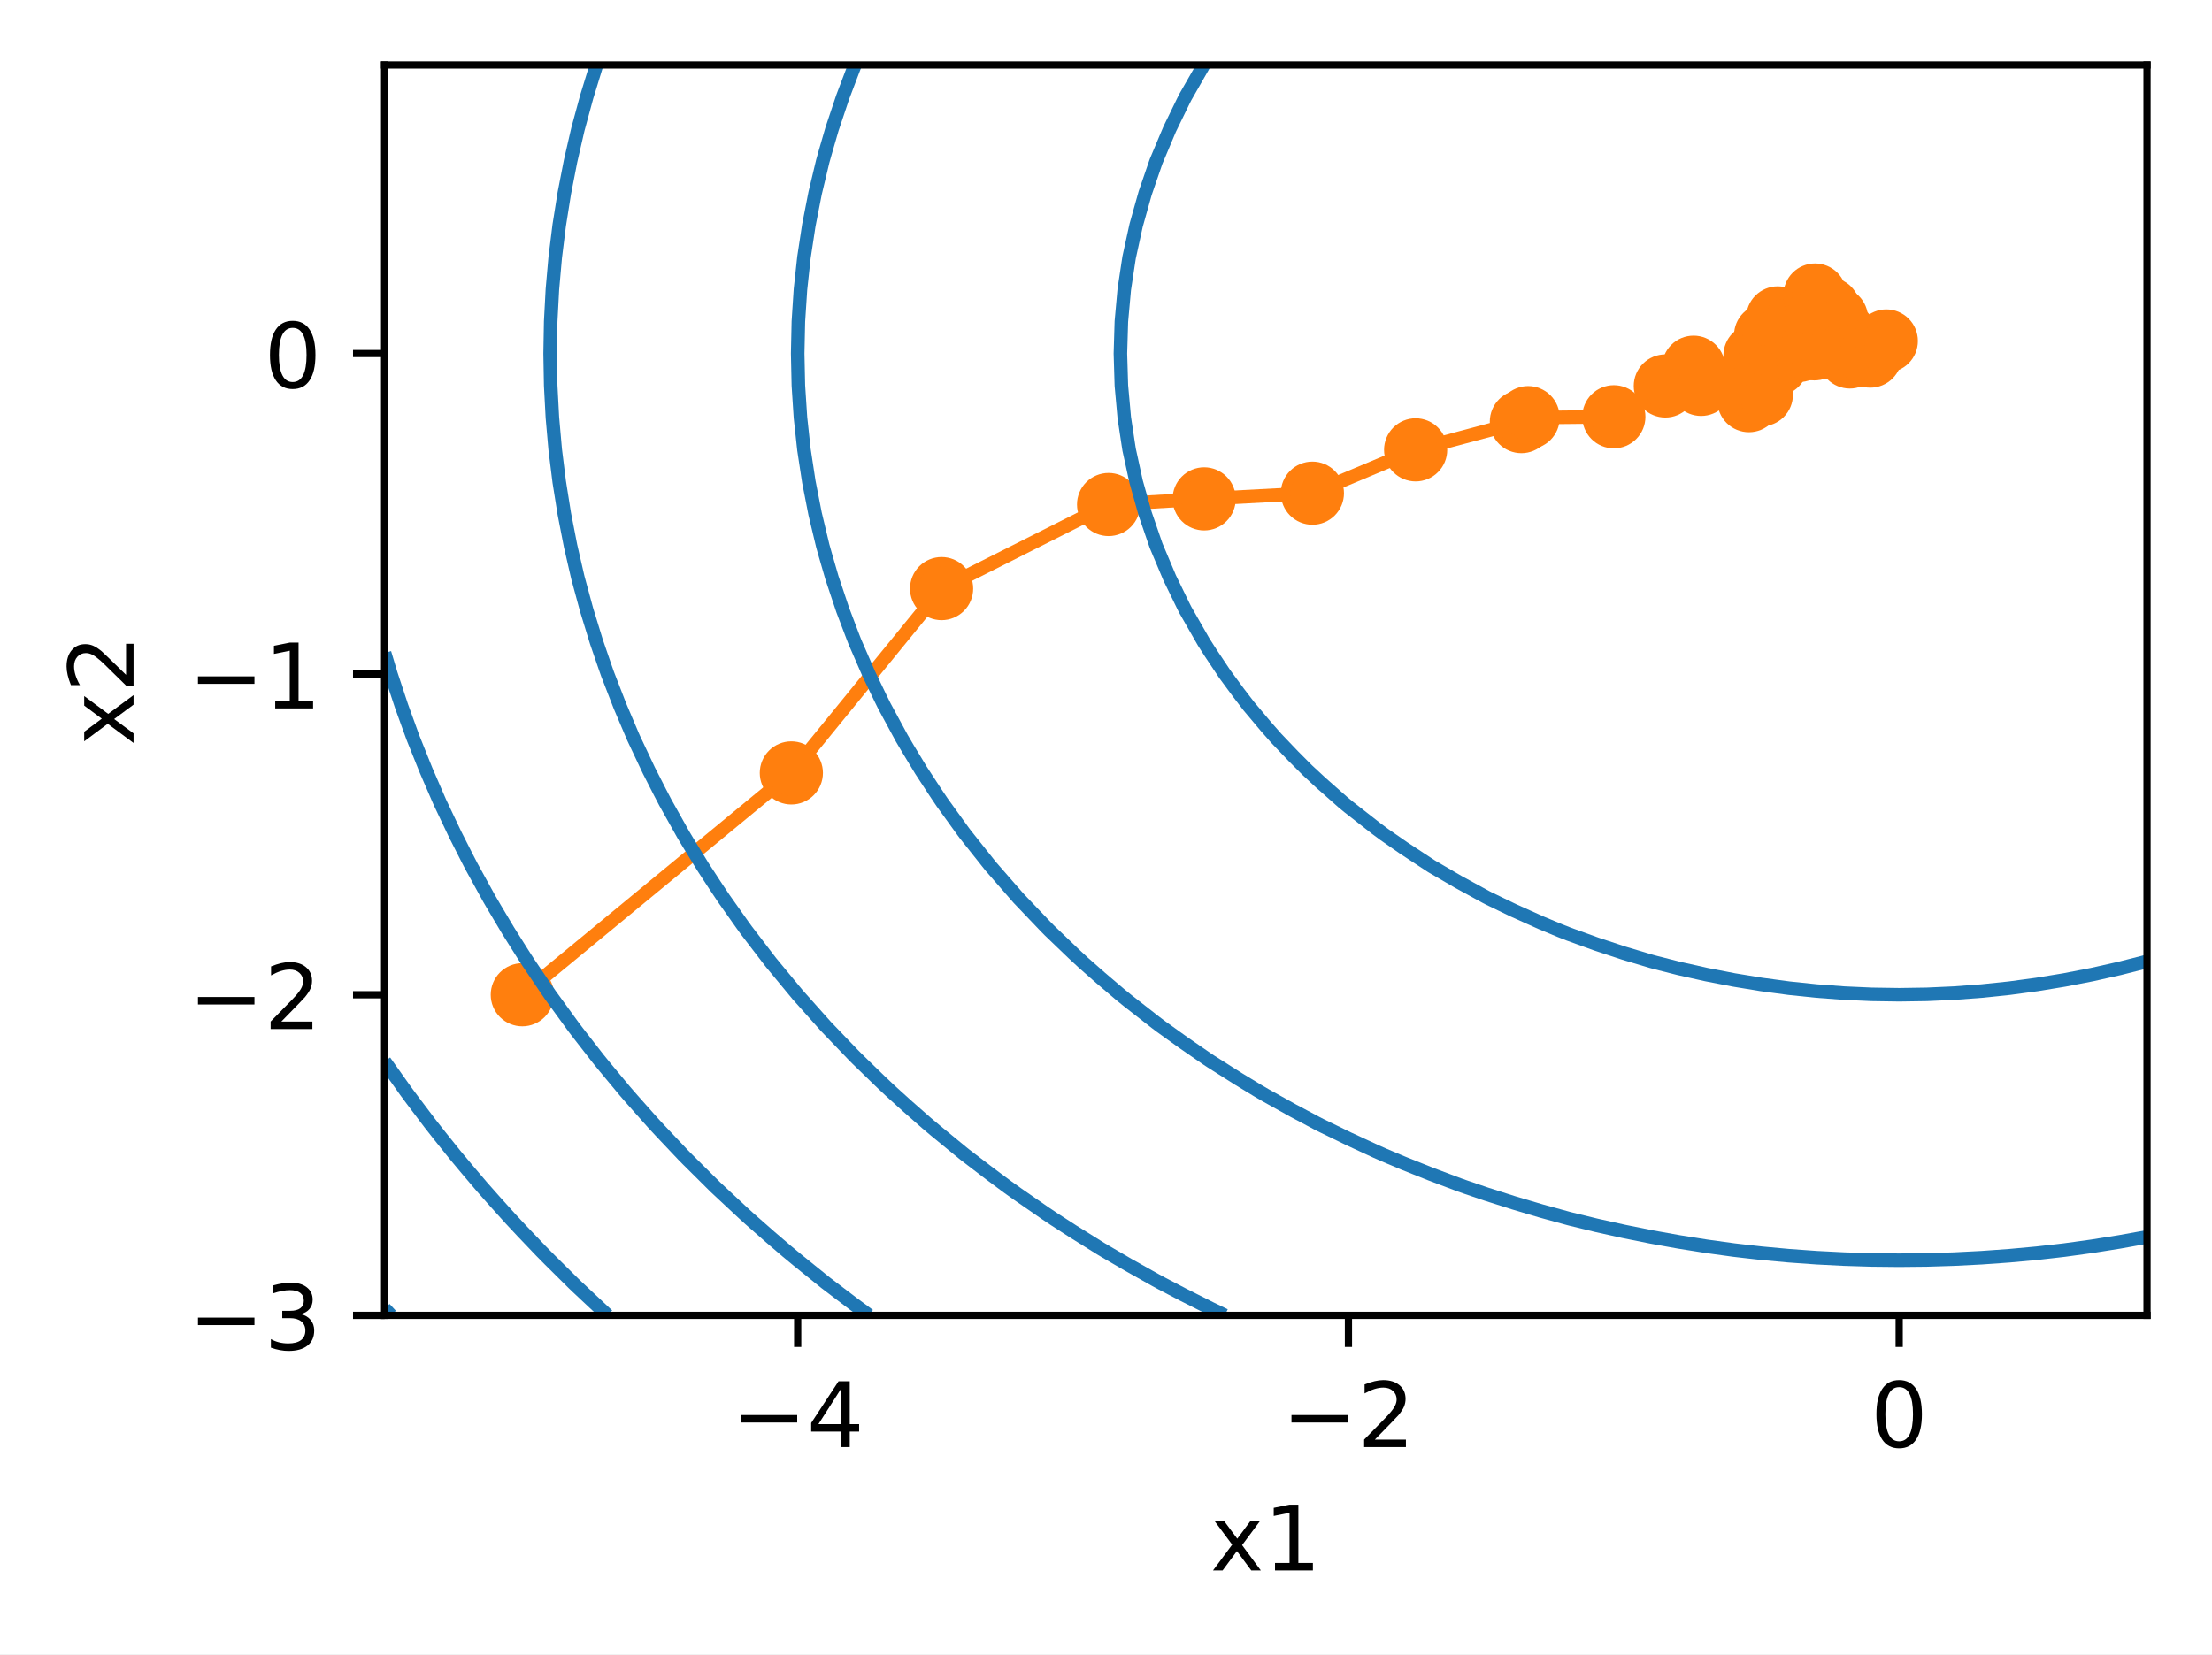
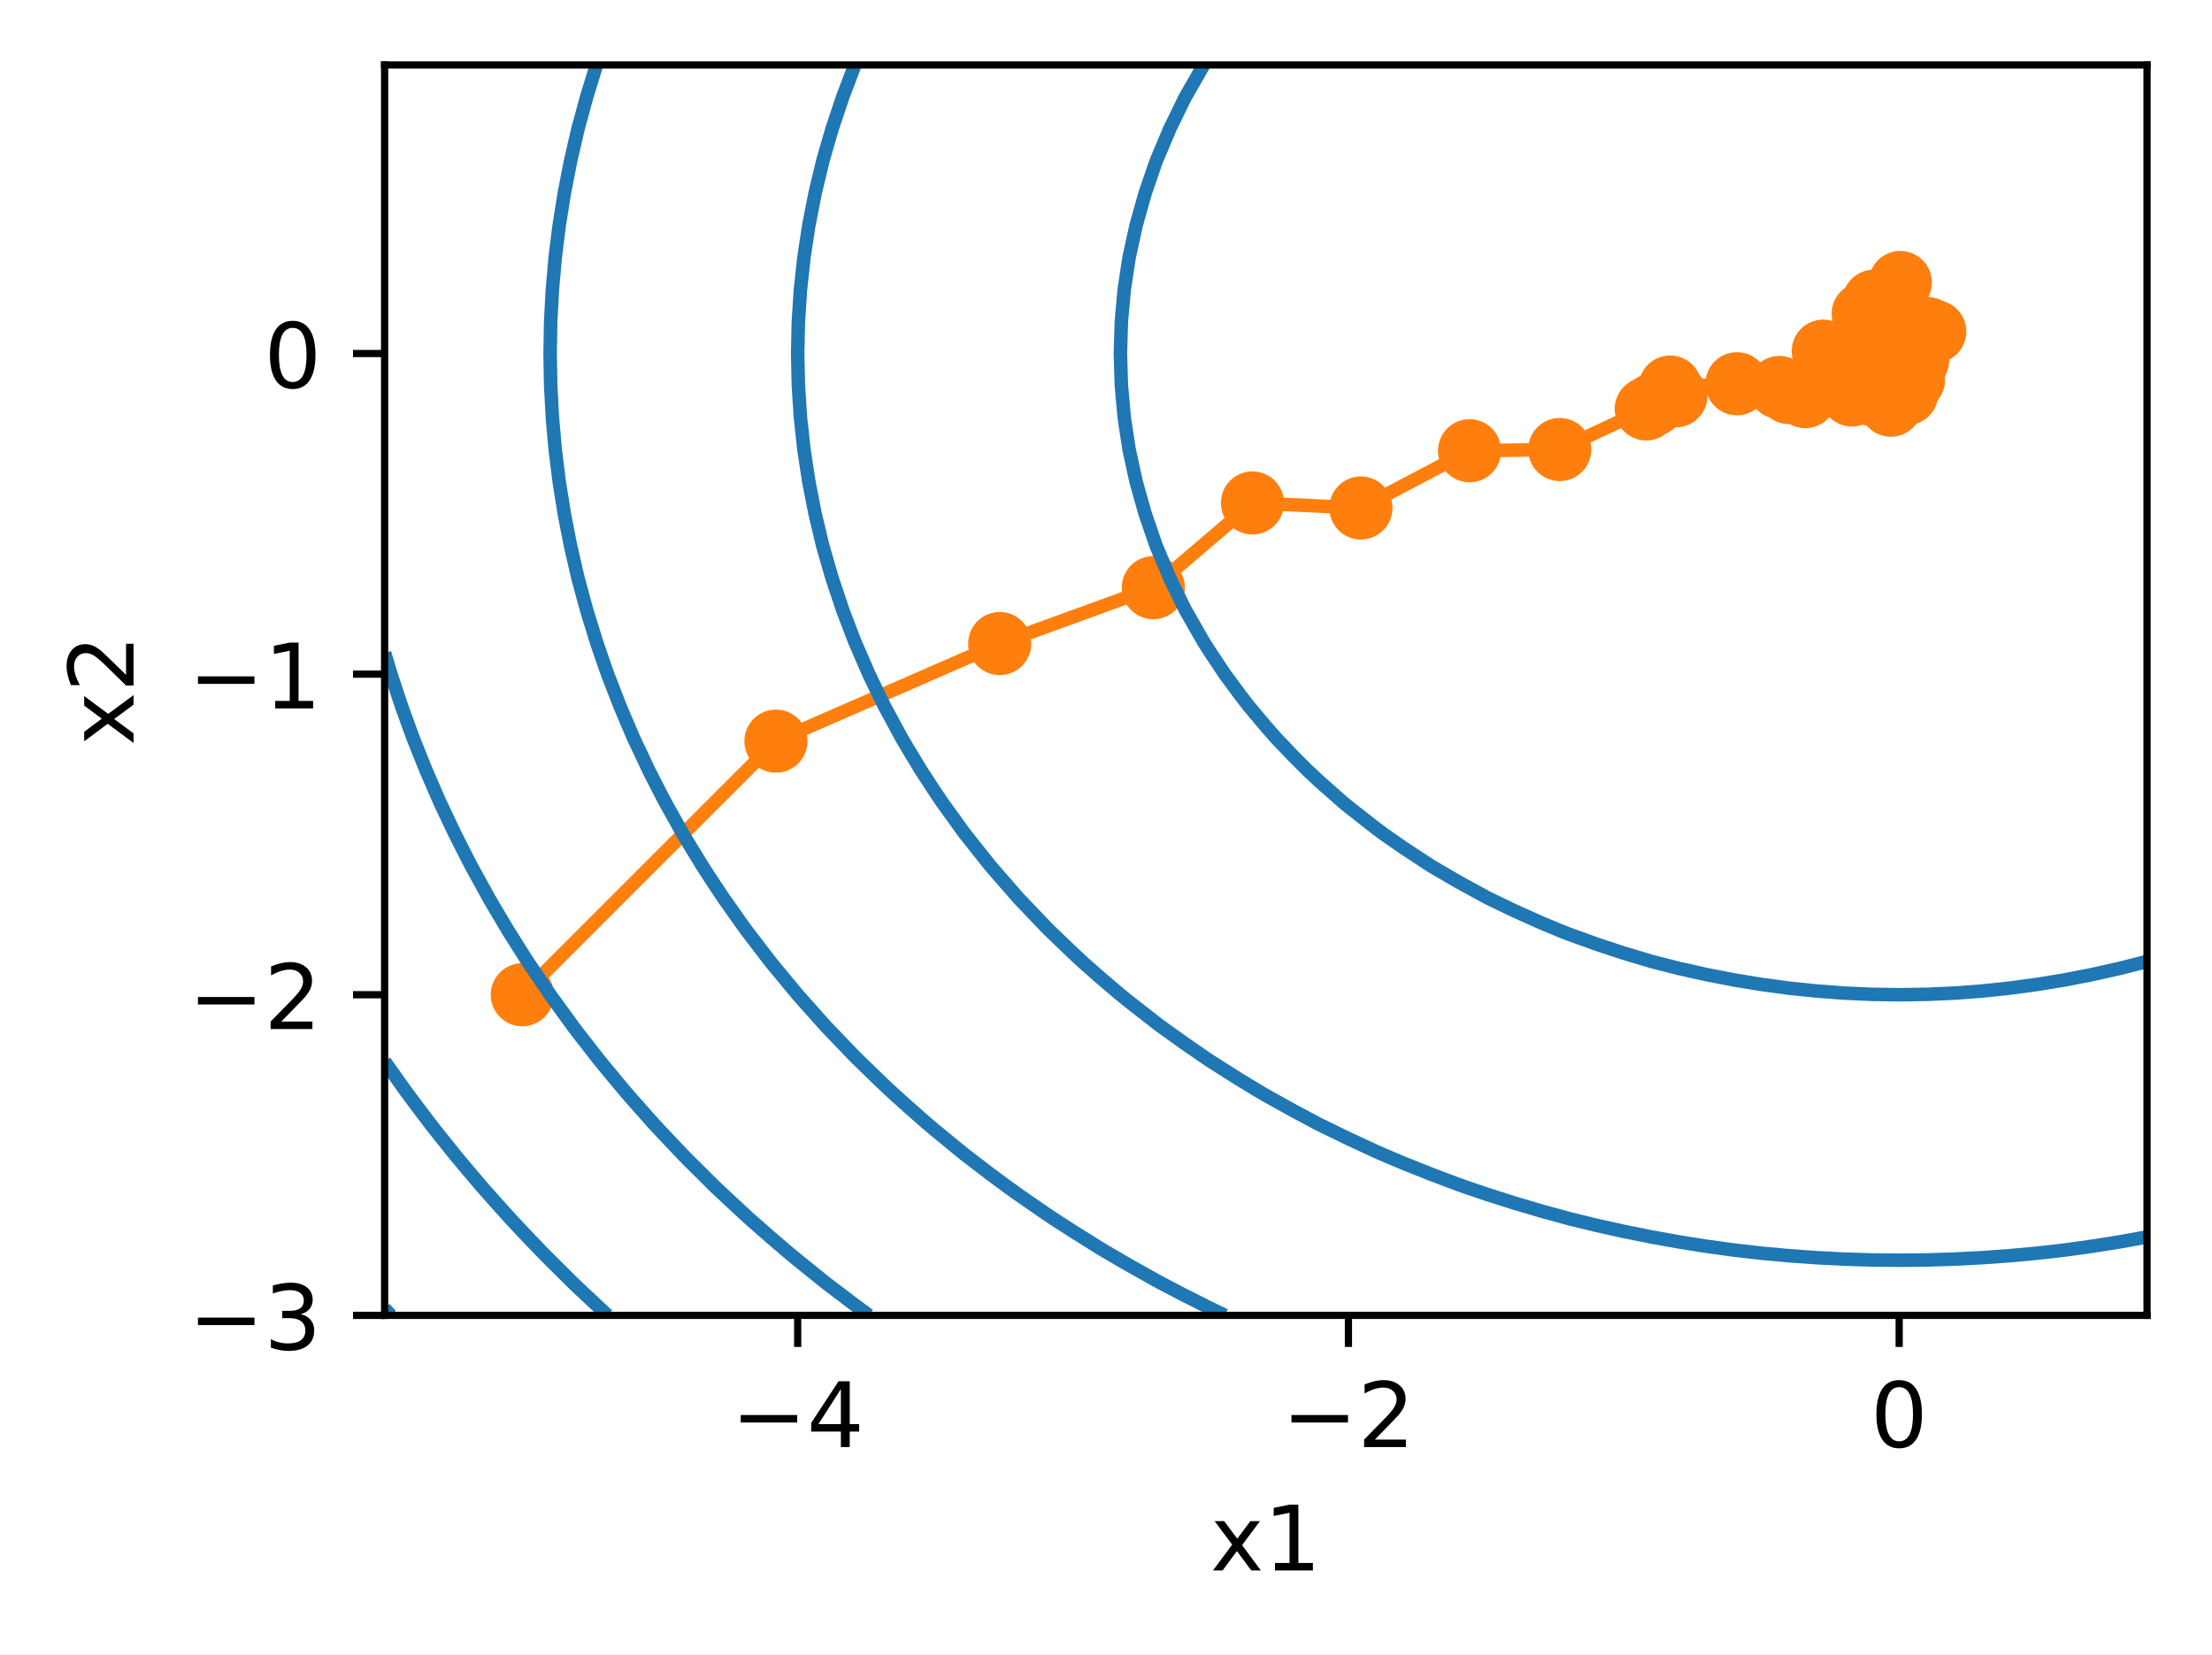
<svg xmlns="http://www.w3.org/2000/svg" xmlns:xlink="http://www.w3.org/1999/xlink" width="245.12pt" height="183.356pt" viewBox="0 0 245.12 183.356" version="1.1">
  <defs>
    <style type="text/css">*{stroke-linejoin: round; stroke-linecap: butt}</style>
  </defs>
  <g id="figure_1">
    <g id="patch_1">
      <path d="M 0 183.356  L 245.12 183.356  L 245.12 0  L 0 0  z " style="fill: #ffffff" />
    </g>
    <g id="axes_1">
      <g id="patch_2">
        <path d="M 42.62 145.8  L 237.92 145.8  L 237.92 7.2  L 42.62 7.2  z " style="fill: #ffffff" />
      </g>
      <g id="matplotlib.axis_1">
        <g id="xtick_1">
          <g id="line2d_1">
            <defs>
-               <path id="m5080bb43f8" d="M 0 0  L 0 3.5  " style="stroke: #000000; stroke-width: 0.8" />
+               <path id="mc18c06cba3" d="M 0 0  L 0 3.5  " style="stroke: #000000; stroke-width: 0.8" />
            </defs>
            <g>
-               <use xlink:href="#m5080bb43f8" x="88.394" y="145.8" style="stroke: #000000; stroke-width: 0.8" />
+               <use xlink:href="#mc18c06cba3" x="88.394" y="145.8" style="stroke: #000000; stroke-width: 0.8" />
            </g>
          </g>
          <g id="text_1">
            <g transform="translate(81.02266 160.3984) scale(0.1 -0.1)">
              <defs>
                <path id="DejaVuSans-2212" d="M 678 2272  L 4684 2272  L 4684 1741  L 678 1741  L 678 2272  z " transform="scale(0.015625)" />
                <path id="DejaVuSans-34" d="M 2419 4116  L 825 1625  L 2419 1625  L 2419 4116  z M 2253 4666  L 3047 4666  L 3047 1625  L 3713 1625  L 3713 1100  L 3047 1100  L 3047 0  L 2419 0  L 2419 1100  L 313 1100  L 313 1709  L 2253 4666  z " transform="scale(0.015625)" />
              </defs>
              <use xlink:href="#DejaVuSans-2212" />
              <use xlink:href="#DejaVuSans-34" x="83.789" />
            </g>
          </g>
        </g>
        <g id="xtick_2">
          <g id="line2d_2">
            <g>
-               <use xlink:href="#m5080bb43f8" x="149.425" y="145.8" style="stroke: #000000; stroke-width: 0.8" />
+               <use xlink:href="#mc18c06cba3" x="149.425" y="145.8" style="stroke: #000000; stroke-width: 0.8" />
            </g>
          </g>
          <g id="text_2">
            <g transform="translate(142.0539 160.3984) scale(0.1 -0.1)">
              <defs>
                <path id="DejaVuSans-32" d="M 1228 531  L 3431 531  L 3431 0  L 469 0  L 469 531  Q 828 903 1448 1529  Q 2069 2156 2228 2338  Q 2531 2678 2651 2914  Q 2772 3150 2772 3378  Q 2772 3750 2511 3984  Q 2250 4219 1831 4219  Q 1534 4219 1204 4116  Q 875 4013 500 3803  L 500 4441  Q 881 4594 1212 4672  Q 1544 4750 1819 4750  Q 2544 4750 2975 4387  Q 3406 4025 3406 3419  Q 3406 3131 3298 2873  Q 3191 2616 2906 2266  Q 2828 2175 2409 1742  Q 1991 1309 1228 531  z " transform="scale(0.015625)" />
              </defs>
              <use xlink:href="#DejaVuSans-2212" />
              <use xlink:href="#DejaVuSans-32" x="83.789" />
            </g>
          </g>
        </g>
        <g id="xtick_3">
          <g id="line2d_3">
            <g>
-               <use xlink:href="#m5080bb43f8" x="210.456" y="145.8" style="stroke: #000000; stroke-width: 0.8" />
+               <use xlink:href="#mc18c06cba3" x="210.456" y="145.8" style="stroke: #000000; stroke-width: 0.8" />
            </g>
          </g>
          <g id="text_3">
            <g transform="translate(207.275 160.3984) scale(0.1 -0.1)">
              <defs>
                <path id="DejaVuSans-30" d="M 2034 4250  Q 1547 4250 1301 3770  Q 1056 3291 1056 2328  Q 1056 1369 1301 889  Q 1547 409 2034 409  Q 2525 409 2770 889  Q 3016 1369 3016 2328  Q 3016 3291 2770 3770  Q 2525 4250 2034 4250  z M 2034 4750  Q 2819 4750 3233 4129  Q 3647 3509 3647 2328  Q 3647 1150 3233 529  Q 2819 -91 2034 -91  Q 1250 -91 836 529  Q 422 1150 422 2328  Q 422 3509 836 4129  Q 1250 4750 2034 4750  z " transform="scale(0.015625)" />
              </defs>
              <use xlink:href="#DejaVuSans-30" />
            </g>
          </g>
        </g>
        <g id="text_4">
          <g transform="translate(134.1297 174.0766) scale(0.1 -0.1)">
            <defs>
              <path id="DejaVuSans-78" d="M 3513 3500  L 2247 1797  L 3578 0  L 2900 0  L 1881 1375  L 863 0  L 184 0  L 1544 1831  L 300 3500  L 978 3500  L 1906 2253  L 2834 3500  L 3513 3500  z " transform="scale(0.015625)" />
              <path id="DejaVuSans-31" d="M 794 531  L 1825 531  L 1825 4091  L 703 3866  L 703 4441  L 1819 4666  L 2450 4666  L 2450 531  L 3481 531  L 3481 0  L 794 0  L 794 531  z " transform="scale(0.015625)" />
            </defs>
            <use xlink:href="#DejaVuSans-78" />
            <use xlink:href="#DejaVuSans-31" x="59.18" />
          </g>
        </g>
      </g>
      <g id="matplotlib.axis_2">
        <g id="ytick_1">
          <g id="line2d_4">
            <defs>
-               <path id="md7d98b2a46" d="M 0 0  L -3.5 0  " style="stroke: #000000; stroke-width: 0.8" />
+               <path id="m252ca662b7" d="M 0 0  L -3.5 0  " style="stroke: #000000; stroke-width: 0.8" />
            </defs>
            <g>
-               <use xlink:href="#md7d98b2a46" x="42.62" y="145.8" style="stroke: #000000; stroke-width: 0.8" />
+               <use xlink:href="#m252ca662b7" x="42.62" y="145.8" style="stroke: #000000; stroke-width: 0.8" />
            </g>
          </g>
          <g id="text_5">
            <g transform="translate(20.87813 149.5992) scale(0.1 -0.1)">
              <defs>
                <path id="DejaVuSans-33" d="M 2597 2516  Q 3050 2419 3304 2112  Q 3559 1806 3559 1356  Q 3559 666 3084 287  Q 2609 -91 1734 -91  Q 1441 -91 1130 -33  Q 819 25 488 141  L 488 750  Q 750 597 1062 519  Q 1375 441 1716 441  Q 2309 441 2620 675  Q 2931 909 2931 1356  Q 2931 1769 2642 2001  Q 2353 2234 1838 2234  L 1294 2234  L 1294 2753  L 1863 2753  Q 2328 2753 2575 2939  Q 2822 3125 2822 3475  Q 2822 3834 2567 4026  Q 2313 4219 1838 4219  Q 1578 4219 1281 4162  Q 984 4106 628 3988  L 628 4550  Q 988 4650 1302 4700  Q 1616 4750 1894 4750  Q 2613 4750 3031 4423  Q 3450 4097 3450 3541  Q 3450 3153 3228 2886  Q 3006 2619 2597 2516  z " transform="scale(0.015625)" />
              </defs>
              <use xlink:href="#DejaVuSans-2212" />
              <use xlink:href="#DejaVuSans-33" x="83.789" />
            </g>
          </g>
        </g>
        <g id="ytick_2">
          <g id="line2d_5">
            <g>
-               <use xlink:href="#md7d98b2a46" x="42.62" y="110.262" style="stroke: #000000; stroke-width: 0.8" />
+               <use xlink:href="#m252ca662b7" x="42.62" y="110.262" style="stroke: #000000; stroke-width: 0.8" />
            </g>
          </g>
          <g id="text_6">
            <g transform="translate(20.87813 114.0608) scale(0.1 -0.1)">
              <use xlink:href="#DejaVuSans-2212" />
              <use xlink:href="#DejaVuSans-32" x="83.789" />
            </g>
          </g>
        </g>
        <g id="ytick_3">
          <g id="line2d_6">
            <g>
-               <use xlink:href="#md7d98b2a46" x="42.62" y="74.723" style="stroke: #000000; stroke-width: 0.8" />
+               <use xlink:href="#m252ca662b7" x="42.62" y="74.723" style="stroke: #000000; stroke-width: 0.8" />
            </g>
          </g>
          <g id="text_7">
            <g transform="translate(20.87813 78.52229) scale(0.1 -0.1)">
              <use xlink:href="#DejaVuSans-2212" />
              <use xlink:href="#DejaVuSans-31" x="83.789" />
            </g>
          </g>
        </g>
        <g id="ytick_4">
          <g id="line2d_7">
            <g>
-               <use xlink:href="#md7d98b2a46" x="42.62" y="39.185" style="stroke: #000000; stroke-width: 0.8" />
+               <use xlink:href="#m252ca662b7" x="42.62" y="39.185" style="stroke: #000000; stroke-width: 0.8" />
            </g>
          </g>
          <g id="text_8">
            <g transform="translate(29.25781 42.98383) scale(0.1 -0.1)">
              <use xlink:href="#DejaVuSans-30" />
            </g>
          </g>
        </g>
        <g id="text_9">
          <g transform="translate(14.79844 82.64062) rotate(-90) scale(0.1 -0.1)">
            <use xlink:href="#DejaVuSans-78" />
            <use xlink:href="#DejaVuSans-32" x="59.18" />
          </g>
        </g>
      </g>
      <g id="line2d_8">
-         <path d="M 57.878 110.262  L 87.692 85.674  L 104.341 65.244  L 122.846 55.922  L 133.438 55.296  L 145.431 54.664  L 156.872 49.863  L 168.59 46.731  L 169.338 46.292  L 178.836 46.195  L 184.54 42.781  L 187.671 40.703  L 188.505 42.606  L 193.805 44.408  L 195.182 43.755  L 196.844 40.379  L 199.361 38.847  L 196.234 37.584  L 195.705 38.535  L 196.467 39.33  L 194.477 39.399  L 195.113 38.978  L 198.423 35.324  L 197.429 35.713  L 198.386 38.592  L 195.653 37.16  L 196.995 35.239  L 198.568 36.394  L 200.205 38.639  L 201.108 37.983  L 201.024 37.948  L 204.509 37.13  L 203.502 35.267  L 204.103 38.478  L 204.984 39.568  L 202.647 34.236  L 201.614 35.298  L 201.275 35.805  L 202.002 36.68  L 201.057 38.667  L 201.736 38.573  L 203.33 37.084  L 202.487 35.725  L 202.493 34.502  L 201.131 32.7  L 201.186 35.583  L 202.918 38.398  L 204.994 38.875  L 205.775 39.442  L 207.253 39.471  L 209.029 37.793  " clip-path="url(#p8aeedb25f0)" style="fill: none; stroke: #ff7f0e; stroke-width: 1.5; stroke-linecap: square" />
+         <path d="M 57.878 110.262  L 85.986 82.152  L 110.783 71.333  L 127.802 65.139  L 138.789 55.751  L 150.805 56.308  L 162.847 49.963  L 172.841 49.827  L 182.428 45.328  L 183.218 44.85  L 185.712 43.868  L 185.076 42.902  L 192.48 42.537  L 197.186 42.95  L 198.22 43.507  L 200.058 43.964  L 202.041 38.923  L 206.472 34.767  L 207.662 33.384  L 210.579 31.316  L 211.522 36.344  L 214.396 36.75  L 213.596 36.423  L 212.202 39.849  L 210.009 41.02  L 208.281 38.488  L 210.432 36.898  L 210.099 38.542  L 210.889 41.517  L 212.509 39.906  L 210.398 40.793  L 209.531 42.373  L 210.648 42.101  L 210.771 42.413  L 211.493 42.633  L 209.76 41.196  L 207.35 43.714  L 208.651 41.849  L 207.534 42.533  L 208.657 41.032  L 209.661 42.994  L 208.743 43.83  L 209.528 44.914  L 211.289 43.634  L 212.046 42.102  L 210.364 42.676  L 209.872 43.764  L 207.414 43.573  L 207.887 43.274  L 205.445 42.742  L 205.207 43.78  " clip-path="url(#p039b063b5b)" style="fill: none; stroke: #ff7f0e; stroke-width: 1.5; stroke-linecap: square" />
        <defs>
-           <path id="m47132368e6" d="M 0 3  C 0.796 3 1.559 2.684 2.121 2.121  C 2.684 1.559 3 0.796 3 0  C 3 -0.796 2.684 -1.559 2.121 -2.121  C 1.559 -2.684 0.796 -3 0 -3  C -0.796 -3 -1.559 -2.684 -2.121 -2.121  C -2.684 -1.559 -3 -0.796 -3 0  C -3 0.796 -2.684 1.559 -2.121 2.121  C -1.559 2.684 -0.796 3 0 3  z " style="stroke: #ff7f0e" />
+           <path id="m81370be80a" d="M 0 3  C 0.796 3 1.559 2.684 2.121 2.121  C 2.684 1.559 3 0.796 3 0  C 3 -0.796 2.684 -1.559 2.121 -2.121  C 1.559 -2.684 0.796 -3 0 -3  C -0.796 -3 -1.559 -2.684 -2.121 -2.121  C -2.684 -1.559 -3 -0.796 -3 0  C -3 0.796 -2.684 1.559 -2.121 2.121  C -1.559 2.684 -0.796 3 0 3  z " style="stroke: #ff7f0e" />
        </defs>
-         <g clip-path="url(#p8aeedb25f0)">
-           <use xlink:href="#m47132368e6" x="57.878" y="110.262" style="fill: #ff7f0e; stroke: #ff7f0e" />
-           <use xlink:href="#m47132368e6" x="87.692" y="85.674" style="fill: #ff7f0e; stroke: #ff7f0e" />
-           <use xlink:href="#m47132368e6" x="104.341" y="65.244" style="fill: #ff7f0e; stroke: #ff7f0e" />
-           <use xlink:href="#m47132368e6" x="122.846" y="55.922" style="fill: #ff7f0e; stroke: #ff7f0e" />
-           <use xlink:href="#m47132368e6" x="133.438" y="55.296" style="fill: #ff7f0e; stroke: #ff7f0e" />
-           <use xlink:href="#m47132368e6" x="145.431" y="54.664" style="fill: #ff7f0e; stroke: #ff7f0e" />
-           <use xlink:href="#m47132368e6" x="156.872" y="49.863" style="fill: #ff7f0e; stroke: #ff7f0e" />
-           <use xlink:href="#m47132368e6" x="168.59" y="46.731" style="fill: #ff7f0e; stroke: #ff7f0e" />
-           <use xlink:href="#m47132368e6" x="169.338" y="46.292" style="fill: #ff7f0e; stroke: #ff7f0e" />
-           <use xlink:href="#m47132368e6" x="178.836" y="46.195" style="fill: #ff7f0e; stroke: #ff7f0e" />
-           <use xlink:href="#m47132368e6" x="184.54" y="42.781" style="fill: #ff7f0e; stroke: #ff7f0e" />
-           <use xlink:href="#m47132368e6" x="187.671" y="40.703" style="fill: #ff7f0e; stroke: #ff7f0e" />
-           <use xlink:href="#m47132368e6" x="188.505" y="42.606" style="fill: #ff7f0e; stroke: #ff7f0e" />
-           <use xlink:href="#m47132368e6" x="193.805" y="44.408" style="fill: #ff7f0e; stroke: #ff7f0e" />
-           <use xlink:href="#m47132368e6" x="195.182" y="43.755" style="fill: #ff7f0e; stroke: #ff7f0e" />
-           <use xlink:href="#m47132368e6" x="196.844" y="40.379" style="fill: #ff7f0e; stroke: #ff7f0e" />
-           <use xlink:href="#m47132368e6" x="199.361" y="38.847" style="fill: #ff7f0e; stroke: #ff7f0e" />
-           <use xlink:href="#m47132368e6" x="196.234" y="37.584" style="fill: #ff7f0e; stroke: #ff7f0e" />
-           <use xlink:href="#m47132368e6" x="195.705" y="38.535" style="fill: #ff7f0e; stroke: #ff7f0e" />
-           <use xlink:href="#m47132368e6" x="196.467" y="39.33" style="fill: #ff7f0e; stroke: #ff7f0e" />
-           <use xlink:href="#m47132368e6" x="194.477" y="39.399" style="fill: #ff7f0e; stroke: #ff7f0e" />
-           <use xlink:href="#m47132368e6" x="195.113" y="38.978" style="fill: #ff7f0e; stroke: #ff7f0e" />
-           <use xlink:href="#m47132368e6" x="198.423" y="35.324" style="fill: #ff7f0e; stroke: #ff7f0e" />
-           <use xlink:href="#m47132368e6" x="197.429" y="35.713" style="fill: #ff7f0e; stroke: #ff7f0e" />
-           <use xlink:href="#m47132368e6" x="198.386" y="38.592" style="fill: #ff7f0e; stroke: #ff7f0e" />
-           <use xlink:href="#m47132368e6" x="195.653" y="37.16" style="fill: #ff7f0e; stroke: #ff7f0e" />
-           <use xlink:href="#m47132368e6" x="196.995" y="35.239" style="fill: #ff7f0e; stroke: #ff7f0e" />
-           <use xlink:href="#m47132368e6" x="198.568" y="36.394" style="fill: #ff7f0e; stroke: #ff7f0e" />
-           <use xlink:href="#m47132368e6" x="200.205" y="38.639" style="fill: #ff7f0e; stroke: #ff7f0e" />
-           <use xlink:href="#m47132368e6" x="201.108" y="37.983" style="fill: #ff7f0e; stroke: #ff7f0e" />
-           <use xlink:href="#m47132368e6" x="201.024" y="37.948" style="fill: #ff7f0e; stroke: #ff7f0e" />
-           <use xlink:href="#m47132368e6" x="204.509" y="37.13" style="fill: #ff7f0e; stroke: #ff7f0e" />
-           <use xlink:href="#m47132368e6" x="203.502" y="35.267" style="fill: #ff7f0e; stroke: #ff7f0e" />
-           <use xlink:href="#m47132368e6" x="204.103" y="38.478" style="fill: #ff7f0e; stroke: #ff7f0e" />
-           <use xlink:href="#m47132368e6" x="204.984" y="39.568" style="fill: #ff7f0e; stroke: #ff7f0e" />
-           <use xlink:href="#m47132368e6" x="202.647" y="34.236" style="fill: #ff7f0e; stroke: #ff7f0e" />
-           <use xlink:href="#m47132368e6" x="201.614" y="35.298" style="fill: #ff7f0e; stroke: #ff7f0e" />
-           <use xlink:href="#m47132368e6" x="201.275" y="35.805" style="fill: #ff7f0e; stroke: #ff7f0e" />
-           <use xlink:href="#m47132368e6" x="202.002" y="36.68" style="fill: #ff7f0e; stroke: #ff7f0e" />
-           <use xlink:href="#m47132368e6" x="201.057" y="38.667" style="fill: #ff7f0e; stroke: #ff7f0e" />
-           <use xlink:href="#m47132368e6" x="201.736" y="38.573" style="fill: #ff7f0e; stroke: #ff7f0e" />
-           <use xlink:href="#m47132368e6" x="203.33" y="37.084" style="fill: #ff7f0e; stroke: #ff7f0e" />
-           <use xlink:href="#m47132368e6" x="202.487" y="35.725" style="fill: #ff7f0e; stroke: #ff7f0e" />
-           <use xlink:href="#m47132368e6" x="202.493" y="34.502" style="fill: #ff7f0e; stroke: #ff7f0e" />
-           <use xlink:href="#m47132368e6" x="201.131" y="32.7" style="fill: #ff7f0e; stroke: #ff7f0e" />
-           <use xlink:href="#m47132368e6" x="201.186" y="35.583" style="fill: #ff7f0e; stroke: #ff7f0e" />
-           <use xlink:href="#m47132368e6" x="202.918" y="38.398" style="fill: #ff7f0e; stroke: #ff7f0e" />
-           <use xlink:href="#m47132368e6" x="204.994" y="38.875" style="fill: #ff7f0e; stroke: #ff7f0e" />
-           <use xlink:href="#m47132368e6" x="205.775" y="39.442" style="fill: #ff7f0e; stroke: #ff7f0e" />
-           <use xlink:href="#m47132368e6" x="207.253" y="39.471" style="fill: #ff7f0e; stroke: #ff7f0e" />
-           <use xlink:href="#m47132368e6" x="209.029" y="37.793" style="fill: #ff7f0e; stroke: #ff7f0e" />
+         <g clip-path="url(#p039b063b5b)">
+           <use xlink:href="#m81370be80a" x="57.878" y="110.262" style="fill: #ff7f0e; stroke: #ff7f0e" />
+           <use xlink:href="#m81370be80a" x="85.986" y="82.152" style="fill: #ff7f0e; stroke: #ff7f0e" />
+           <use xlink:href="#m81370be80a" x="110.783" y="71.333" style="fill: #ff7f0e; stroke: #ff7f0e" />
+           <use xlink:href="#m81370be80a" x="127.802" y="65.139" style="fill: #ff7f0e; stroke: #ff7f0e" />
+           <use xlink:href="#m81370be80a" x="138.789" y="55.751" style="fill: #ff7f0e; stroke: #ff7f0e" />
+           <use xlink:href="#m81370be80a" x="150.805" y="56.308" style="fill: #ff7f0e; stroke: #ff7f0e" />
+           <use xlink:href="#m81370be80a" x="162.847" y="49.963" style="fill: #ff7f0e; stroke: #ff7f0e" />
+           <use xlink:href="#m81370be80a" x="172.841" y="49.827" style="fill: #ff7f0e; stroke: #ff7f0e" />
+           <use xlink:href="#m81370be80a" x="182.428" y="45.328" style="fill: #ff7f0e; stroke: #ff7f0e" />
+           <use xlink:href="#m81370be80a" x="183.218" y="44.85" style="fill: #ff7f0e; stroke: #ff7f0e" />
+           <use xlink:href="#m81370be80a" x="185.712" y="43.868" style="fill: #ff7f0e; stroke: #ff7f0e" />
+           <use xlink:href="#m81370be80a" x="185.076" y="42.902" style="fill: #ff7f0e; stroke: #ff7f0e" />
+           <use xlink:href="#m81370be80a" x="192.48" y="42.537" style="fill: #ff7f0e; stroke: #ff7f0e" />
+           <use xlink:href="#m81370be80a" x="197.186" y="42.95" style="fill: #ff7f0e; stroke: #ff7f0e" />
+           <use xlink:href="#m81370be80a" x="198.22" y="43.507" style="fill: #ff7f0e; stroke: #ff7f0e" />
+           <use xlink:href="#m81370be80a" x="200.058" y="43.964" style="fill: #ff7f0e; stroke: #ff7f0e" />
+           <use xlink:href="#m81370be80a" x="202.041" y="38.923" style="fill: #ff7f0e; stroke: #ff7f0e" />
+           <use xlink:href="#m81370be80a" x="206.472" y="34.767" style="fill: #ff7f0e; stroke: #ff7f0e" />
+           <use xlink:href="#m81370be80a" x="207.662" y="33.384" style="fill: #ff7f0e; stroke: #ff7f0e" />
+           <use xlink:href="#m81370be80a" x="210.579" y="31.316" style="fill: #ff7f0e; stroke: #ff7f0e" />
+           <use xlink:href="#m81370be80a" x="211.522" y="36.344" style="fill: #ff7f0e; stroke: #ff7f0e" />
+           <use xlink:href="#m81370be80a" x="214.396" y="36.75" style="fill: #ff7f0e; stroke: #ff7f0e" />
+           <use xlink:href="#m81370be80a" x="213.596" y="36.423" style="fill: #ff7f0e; stroke: #ff7f0e" />
+           <use xlink:href="#m81370be80a" x="212.202" y="39.849" style="fill: #ff7f0e; stroke: #ff7f0e" />
+           <use xlink:href="#m81370be80a" x="210.009" y="41.02" style="fill: #ff7f0e; stroke: #ff7f0e" />
+           <use xlink:href="#m81370be80a" x="208.281" y="38.488" style="fill: #ff7f0e; stroke: #ff7f0e" />
+           <use xlink:href="#m81370be80a" x="210.432" y="36.898" style="fill: #ff7f0e; stroke: #ff7f0e" />
+           <use xlink:href="#m81370be80a" x="210.099" y="38.542" style="fill: #ff7f0e; stroke: #ff7f0e" />
+           <use xlink:href="#m81370be80a" x="210.889" y="41.517" style="fill: #ff7f0e; stroke: #ff7f0e" />
+           <use xlink:href="#m81370be80a" x="212.509" y="39.906" style="fill: #ff7f0e; stroke: #ff7f0e" />
+           <use xlink:href="#m81370be80a" x="210.398" y="40.793" style="fill: #ff7f0e; stroke: #ff7f0e" />
+           <use xlink:href="#m81370be80a" x="209.531" y="42.373" style="fill: #ff7f0e; stroke: #ff7f0e" />
+           <use xlink:href="#m81370be80a" x="210.648" y="42.101" style="fill: #ff7f0e; stroke: #ff7f0e" />
+           <use xlink:href="#m81370be80a" x="210.771" y="42.413" style="fill: #ff7f0e; stroke: #ff7f0e" />
+           <use xlink:href="#m81370be80a" x="211.493" y="42.633" style="fill: #ff7f0e; stroke: #ff7f0e" />
+           <use xlink:href="#m81370be80a" x="209.76" y="41.196" style="fill: #ff7f0e; stroke: #ff7f0e" />
+           <use xlink:href="#m81370be80a" x="207.35" y="43.714" style="fill: #ff7f0e; stroke: #ff7f0e" />
+           <use xlink:href="#m81370be80a" x="208.651" y="41.849" style="fill: #ff7f0e; stroke: #ff7f0e" />
+           <use xlink:href="#m81370be80a" x="207.534" y="42.533" style="fill: #ff7f0e; stroke: #ff7f0e" />
+           <use xlink:href="#m81370be80a" x="208.657" y="41.032" style="fill: #ff7f0e; stroke: #ff7f0e" />
+           <use xlink:href="#m81370be80a" x="209.661" y="42.994" style="fill: #ff7f0e; stroke: #ff7f0e" />
+           <use xlink:href="#m81370be80a" x="208.743" y="43.83" style="fill: #ff7f0e; stroke: #ff7f0e" />
+           <use xlink:href="#m81370be80a" x="209.528" y="44.914" style="fill: #ff7f0e; stroke: #ff7f0e" />
+           <use xlink:href="#m81370be80a" x="211.289" y="43.634" style="fill: #ff7f0e; stroke: #ff7f0e" />
+           <use xlink:href="#m81370be80a" x="212.046" y="42.102" style="fill: #ff7f0e; stroke: #ff7f0e" />
+           <use xlink:href="#m81370be80a" x="210.364" y="42.676" style="fill: #ff7f0e; stroke: #ff7f0e" />
+           <use xlink:href="#m81370be80a" x="209.872" y="43.764" style="fill: #ff7f0e; stroke: #ff7f0e" />
+           <use xlink:href="#m81370be80a" x="207.414" y="43.573" style="fill: #ff7f0e; stroke: #ff7f0e" />
+           <use xlink:href="#m81370be80a" x="207.887" y="43.274" style="fill: #ff7f0e; stroke: #ff7f0e" />
+           <use xlink:href="#m81370be80a" x="205.445" y="42.742" style="fill: #ff7f0e; stroke: #ff7f0e" />
+           <use xlink:href="#m81370be80a" x="205.207" y="43.78" style="fill: #ff7f0e; stroke: #ff7f0e" />
        </g>
      </g>
      <g id="PathCollection_1" />
      <g id="PathCollection_2">
-         <path d="M 133.389 7.2  L 131.355 10.754  L 131.116 11.228  L 129.619 14.308  L 128.122 17.862  L 128.064 18.023  L 126.899 21.415  L 125.9 24.969  L 125.123 28.523  L 125.013 29.234  L 124.584 32.077  L 124.263 35.631  L 124.156 39.185  L 124.263 42.738  L 124.584 46.292  L 125.013 49.135  L 125.123 49.846  L 125.9 53.4  L 126.899 56.954  L 128.064 60.346  L 128.122 60.508  L 129.619 64.062  L 131.116 67.142  L 131.355 67.615  L 133.389 71.169  L 134.167 72.385  L 135.724 74.723  L 137.219 76.754  L 138.387 78.277  L 140.27 80.517  L 141.423 81.831  L 143.322 83.821  L 144.883 85.385  L 146.373 86.767  L 148.83 88.938  L 149.425 89.429  L 152.477 91.818  L 153.384 92.492  L 155.528 93.983  L 158.58 95.989  L 158.672 96.046  L 161.631 97.769  L 164.683 99.438  L 164.998 99.6  L 167.734 100.92  L 170.786 102.291  L 172.861 103.154  L 173.837 103.538  L 176.889 104.643  L 179.941 105.651  L 182.992 106.564  L 183.531 106.708  L 186.044 107.346  L 189.095 108.029  L 192.147 108.621  L 195.198 109.122  L 198.25 109.533  L 201.302 109.851  L 204.353 110.079  L 207.405 110.216  L 210.456 110.262  L 210.456 110.262  L 210.456 110.262  L 213.508 110.216  L 216.559 110.079  L 219.611 109.851  L 222.663 109.533  L 225.714 109.122  L 228.766 108.621  L 231.817 108.029  L 234.869 107.346  L 237.382 106.708  L 237.92 106.564  " clip-path="url(#p8aeedb25f0)" style="fill: none; stroke: #1f77b4; stroke-width: 1.5" />
+         <path d="M 133.389 7.2  L 131.355 10.754  L 131.116 11.228  L 129.619 14.308  L 128.122 17.862  L 128.064 18.023  L 126.899 21.415  L 125.9 24.969  L 125.123 28.523  L 125.013 29.234  L 124.584 32.077  L 124.263 35.631  L 124.156 39.185  L 124.263 42.738  L 124.584 46.292  L 125.013 49.135  L 125.123 49.846  L 125.9 53.4  L 126.899 56.954  L 128.064 60.346  L 128.122 60.508  L 129.619 64.062  L 131.116 67.142  L 131.355 67.615  L 133.389 71.169  L 134.167 72.385  L 135.724 74.723  L 137.219 76.754  L 138.387 78.277  L 140.27 80.517  L 141.423 81.831  L 143.322 83.821  L 144.883 85.385  L 146.373 86.767  L 148.83 88.938  L 149.425 89.429  L 152.477 91.818  L 153.384 92.492  L 155.528 93.983  L 158.58 95.989  L 158.672 96.046  L 161.631 97.769  L 164.683 99.438  L 164.998 99.6  L 167.734 100.92  L 170.786 102.291  L 172.861 103.154  L 173.837 103.538  L 176.889 104.643  L 179.941 105.651  L 182.992 106.564  L 183.531 106.708  L 186.044 107.346  L 189.095 108.029  L 192.147 108.621  L 195.198 109.122  L 198.25 109.533  L 201.302 109.851  L 204.353 110.079  L 207.405 110.216  L 210.456 110.262  L 210.456 110.262  L 210.456 110.262  L 213.508 110.216  L 216.559 110.079  L 219.611 109.851  L 222.663 109.533  L 225.714 109.122  L 228.766 108.621  L 231.817 108.029  L 234.869 107.346  L 237.382 106.708  L 237.92 106.564  " clip-path="url(#p039b063b5b)" style="fill: none; stroke: #1f77b4; stroke-width: 1.5" />
      </g>
      <g id="PathCollection_3">
-         <path d="M 94.741 7.2  L 94.497 7.827  L 93.387 10.754  L 92.198 14.308  L 91.445 16.905  L 91.175 17.862  L 90.325 21.415  L 89.63 24.969  L 89.089 28.523  L 88.703 32.077  L 88.471 35.631  L 88.394 39.184  L 88.394 39.185  L 88.394 39.185  L 88.471 42.738  L 88.703 46.292  L 89.089 49.846  L 89.63 53.4  L 90.325 56.954  L 91.175 60.508  L 91.445 61.464  L 92.198 64.062  L 93.387 67.615  L 94.497 70.542  L 94.741 71.169  L 96.287 74.723  L 97.548 77.346  L 98.008 78.277  L 99.931 81.831  L 100.6 82.968  L 102.061 85.385  L 103.652 87.82  L 104.403 88.938  L 106.703 92.125  L 106.976 92.492  L 109.755 95.989  L 109.802 96.046  L 112.806 99.492  L 112.903 99.6  L 115.858 102.697  L 116.308 103.154  L 118.909 105.651  L 120.047 106.708  L 121.961 108.393  L 124.156 110.262  L 125.013 110.955  L 128.064 113.339  L 128.697 113.815  L 131.116 115.551  L 133.748 117.369  L 134.167 117.646  L 137.219 119.581  L 139.426 120.923  L 140.27 121.415  L 143.322 123.116  L 145.877 124.477  L 146.373 124.731  L 149.425 126.218  L 152.477 127.632  L 153.384 128.031  L 155.528 128.937  L 158.58 130.156  L 161.631 131.306  L 162.419 131.585  L 164.683 132.356  L 167.734 133.328  L 170.786 134.233  L 173.837 135.071  L 174.103 135.138  L 176.889 135.817  L 179.941 136.495  L 182.992 137.109  L 186.044 137.658  L 189.095 138.143  L 192.147 138.563  L 193.257 138.692  L 195.198 138.911  L 198.25 139.191  L 201.302 139.409  L 204.353 139.565  L 207.405 139.659  L 210.456 139.69  L 213.508 139.659  L 216.559 139.565  L 219.611 139.409  L 222.663 139.191  L 225.714 138.911  L 227.656 138.692  L 228.766 138.563  L 231.817 138.143  L 234.869 137.658  L 237.92 137.109  " clip-path="url(#p8aeedb25f0)" style="fill: none; stroke: #1f77b4; stroke-width: 1.5" />
+         <path d="M 94.741 7.2  L 94.497 7.827  L 93.387 10.754  L 92.198 14.308  L 91.445 16.905  L 91.175 17.862  L 90.325 21.415  L 89.63 24.969  L 89.089 28.523  L 88.703 32.077  L 88.471 35.631  L 88.394 39.184  L 88.394 39.185  L 88.394 39.185  L 88.471 42.738  L 88.703 46.292  L 89.089 49.846  L 89.63 53.4  L 90.325 56.954  L 91.175 60.508  L 91.445 61.464  L 92.198 64.062  L 93.387 67.615  L 94.497 70.542  L 94.741 71.169  L 96.287 74.723  L 97.548 77.346  L 98.008 78.277  L 99.931 81.831  L 100.6 82.968  L 102.061 85.385  L 103.652 87.82  L 104.403 88.938  L 106.703 92.125  L 106.976 92.492  L 109.755 95.989  L 109.802 96.046  L 112.806 99.492  L 112.903 99.6  L 115.858 102.697  L 116.308 103.154  L 118.909 105.651  L 120.047 106.708  L 121.961 108.393  L 124.156 110.262  L 125.013 110.955  L 128.064 113.339  L 128.697 113.815  L 131.116 115.551  L 133.748 117.369  L 134.167 117.646  L 137.219 119.581  L 139.426 120.923  L 140.27 121.415  L 143.322 123.116  L 145.877 124.477  L 146.373 124.731  L 149.425 126.218  L 152.477 127.632  L 153.384 128.031  L 155.528 128.937  L 158.58 130.156  L 161.631 131.306  L 162.419 131.585  L 164.683 132.356  L 167.734 133.328  L 170.786 134.233  L 173.837 135.071  L 174.103 135.138  L 176.889 135.817  L 179.941 136.495  L 182.992 137.109  L 186.044 137.658  L 189.095 138.143  L 192.147 138.563  L 193.257 138.692  L 195.198 138.911  L 198.25 139.191  L 201.302 139.409  L 204.353 139.565  L 207.405 139.659  L 210.456 139.69  L 213.508 139.659  L 216.559 139.565  L 219.611 139.409  L 222.663 139.191  L 225.714 138.911  L 227.656 138.692  L 228.766 138.563  L 231.817 138.143  L 234.869 137.658  L 237.92 137.109  " clip-path="url(#p039b063b5b)" style="fill: none; stroke: #1f77b4; stroke-width: 1.5" />
      </g>
      <g id="PathCollection_4">
-         <path d="M 66.101 7.2  L 65.009 10.754  L 64.045 14.308  L 63.981 14.581  L 63.226 17.862  L 62.534 21.415  L 61.968 24.969  L 61.527 28.523  L 61.213 32.077  L 61.024 35.631  L 60.961 39.185  L 61.024 42.738  L 61.213 46.292  L 61.527 49.846  L 61.968 53.4  L 62.534 56.954  L 63.226 60.508  L 63.981 63.788  L 64.045 64.062  L 65.009 67.615  L 66.101 71.169  L 67.033 73.881  L 67.328 74.723  L 68.706 78.277  L 70.084 81.522  L 70.219 81.831  L 71.895 85.385  L 73.136 87.82  L 73.719 88.938  L 75.707 92.492  L 76.188 93.295  L 77.871 96.046  L 79.239 98.146  L 80.208 99.6  L 82.291 102.545  L 82.732 103.154  L 85.342 106.564  L 85.455 106.708  L 88.394 110.262  L 88.394 110.262  L 91.445 113.685  L 91.564 113.815  L 94.497 116.873  L 94.985 117.369  L 97.548 119.857  L 98.677 120.923  L 100.6 122.662  L 102.663 124.477  L 103.652 125.311  L 106.703 127.813  L 106.976 128.031  L 109.755 130.156  L 111.68 131.585  L 112.806 132.389  L 115.858 134.501  L 116.808 135.138  L 118.909 136.495  L 121.961 138.402  L 122.443 138.692  L 125.013 140.189  L 128.064 141.903  L 128.697 142.246  L 131.116 143.511  L 134.167 145.047  L 135.724 145.8  " clip-path="url(#p8aeedb25f0)" style="fill: none; stroke: #1f77b4; stroke-width: 1.5" />
+         <path d="M 66.101 7.2  L 65.009 10.754  L 64.045 14.308  L 63.981 14.581  L 63.226 17.862  L 62.534 21.415  L 61.968 24.969  L 61.527 28.523  L 61.213 32.077  L 61.024 35.631  L 60.961 39.185  L 61.024 42.738  L 61.213 46.292  L 61.527 49.846  L 61.968 53.4  L 62.534 56.954  L 63.226 60.508  L 63.981 63.788  L 64.045 64.062  L 65.009 67.615  L 66.101 71.169  L 67.033 73.881  L 67.328 74.723  L 68.706 78.277  L 70.084 81.522  L 70.219 81.831  L 71.895 85.385  L 73.136 87.82  L 73.719 88.938  L 75.707 92.492  L 76.188 93.295  L 77.871 96.046  L 79.239 98.146  L 80.208 99.6  L 82.291 102.545  L 82.732 103.154  L 85.342 106.564  L 85.455 106.708  L 88.394 110.262  L 88.394 110.262  L 91.445 113.685  L 91.564 113.815  L 94.497 116.873  L 94.985 117.369  L 97.548 119.857  L 98.677 120.923  L 100.6 122.662  L 102.663 124.477  L 103.652 125.311  L 106.703 127.813  L 106.976 128.031  L 109.755 130.156  L 111.68 131.585  L 112.806 132.389  L 115.858 134.501  L 116.808 135.138  L 118.909 136.495  L 121.961 138.402  L 122.443 138.692  L 125.013 140.189  L 128.064 141.903  L 128.697 142.246  L 131.116 143.511  L 134.167 145.047  L 135.724 145.8  " clip-path="url(#p039b063b5b)" style="fill: none; stroke: #1f77b4; stroke-width: 1.5" />
      </g>
      <g id="PathCollection_5">
-         <path d="M 42.62 72.385  L 43.32 74.723  L 44.496 78.277  L 45.672 81.522  L 45.786 81.831  L 47.212 85.385  L 48.723 88.873  L 48.752 88.938  L 50.438 92.492  L 51.775 95.129  L 52.249 96.046  L 54.204 99.6  L 54.827 100.666  L 56.307 103.154  L 57.878 105.651  L 58.556 106.708  L 60.93 110.216  L 60.961 110.262  L 63.541 113.815  L 63.981 114.394  L 66.294 117.369  L 67.033 118.277  L 69.231 120.923  L 70.084 121.906  L 72.365 124.477  L 73.136 125.311  L 75.707 128.031  L 76.188 128.519  L 79.239 131.55  L 79.275 131.585  L 82.291 134.401  L 83.099 135.138  L 85.342 137.109  L 87.188 138.692  L 88.394 139.69  L 91.445 142.153  L 91.564 142.246  L 94.497 144.475  L 96.287 145.8  " clip-path="url(#p8aeedb25f0)" style="fill: none; stroke: #1f77b4; stroke-width: 1.5" />
+         <path d="M 42.62 72.385  L 43.32 74.723  L 44.496 78.277  L 45.672 81.522  L 45.786 81.831  L 47.212 85.385  L 48.723 88.873  L 48.752 88.938  L 50.438 92.492  L 51.775 95.129  L 52.249 96.046  L 54.204 99.6  L 54.827 100.666  L 56.307 103.154  L 57.878 105.651  L 58.556 106.708  L 60.93 110.216  L 60.961 110.262  L 63.541 113.815  L 63.981 114.394  L 66.294 117.369  L 67.033 118.277  L 69.231 120.923  L 70.084 121.906  L 72.365 124.477  L 73.136 125.311  L 75.707 128.031  L 76.188 128.519  L 79.239 131.55  L 79.275 131.585  L 82.291 134.401  L 83.099 135.138  L 85.342 137.109  L 87.188 138.692  L 88.394 139.69  L 91.445 142.153  L 91.564 142.246  L 94.497 144.475  L 96.287 145.8  " clip-path="url(#p039b063b5b)" style="fill: none; stroke: #1f77b4; stroke-width: 1.5" />
      </g>
      <g id="PathCollection_6">
-         <path d="M 42.62 117.646  L 44.944 120.923  L 45.672 121.906  L 47.611 124.477  L 48.723 125.891  L 50.438 128.031  L 51.775 129.633  L 53.434 131.585  L 54.827 133.16  L 56.609 135.138  L 57.878 136.495  L 59.974 138.692  L 60.93 139.659  L 63.541 142.246  L 63.981 142.668  L 67.033 145.529  L 67.328 145.8  " clip-path="url(#p8aeedb25f0)" style="fill: none; stroke: #1f77b4; stroke-width: 1.5" />
+         <path d="M 42.62 117.646  L 44.944 120.923  L 45.672 121.906  L 47.611 124.477  L 48.723 125.891  L 50.438 128.031  L 51.775 129.633  L 53.434 131.585  L 54.827 133.16  L 56.609 135.138  L 57.878 136.495  L 59.974 138.692  L 60.93 139.659  L 63.541 142.246  L 63.981 142.668  L 67.033 145.529  L 67.328 145.8  " clip-path="url(#p039b063b5b)" style="fill: none; stroke: #1f77b4; stroke-width: 1.5" />
      </g>
      <g id="PathCollection_7">
-         <path d="M 42.62 145.047  L 43.32 145.8  " clip-path="url(#p8aeedb25f0)" style="fill: none; stroke: #1f77b4; stroke-width: 1.5" />
+         <path d="M 42.62 145.047  L 43.32 145.8  " clip-path="url(#p039b063b5b)" style="fill: none; stroke: #1f77b4; stroke-width: 1.5" />
      </g>
      <g id="PathCollection_8" />
      <g id="patch_3">
        <path d="M 42.62 145.8  L 42.62 7.2  " style="fill: none; stroke: #000000; stroke-width: 0.8; stroke-linejoin: miter; stroke-linecap: square" />
      </g>
      <g id="patch_4">
        <path d="M 237.92 145.8  L 237.92 7.2  " style="fill: none; stroke: #000000; stroke-width: 0.8; stroke-linejoin: miter; stroke-linecap: square" />
      </g>
      <g id="patch_5">
        <path d="M 42.62 145.8  L 237.92 145.8  " style="fill: none; stroke: #000000; stroke-width: 0.8; stroke-linejoin: miter; stroke-linecap: square" />
      </g>
      <g id="patch_6">
        <path d="M 42.62 7.2  L 237.92 7.2  " style="fill: none; stroke: #000000; stroke-width: 0.8; stroke-linejoin: miter; stroke-linecap: square" />
      </g>
    </g>
  </g>
  <defs>
-     <clipPath id="p8aeedb25f0">
+     <clipPath id="p039b063b5b">
      <rect x="42.62" y="7.2" width="195.3" height="138.6" />
    </clipPath>
  </defs>
</svg>
